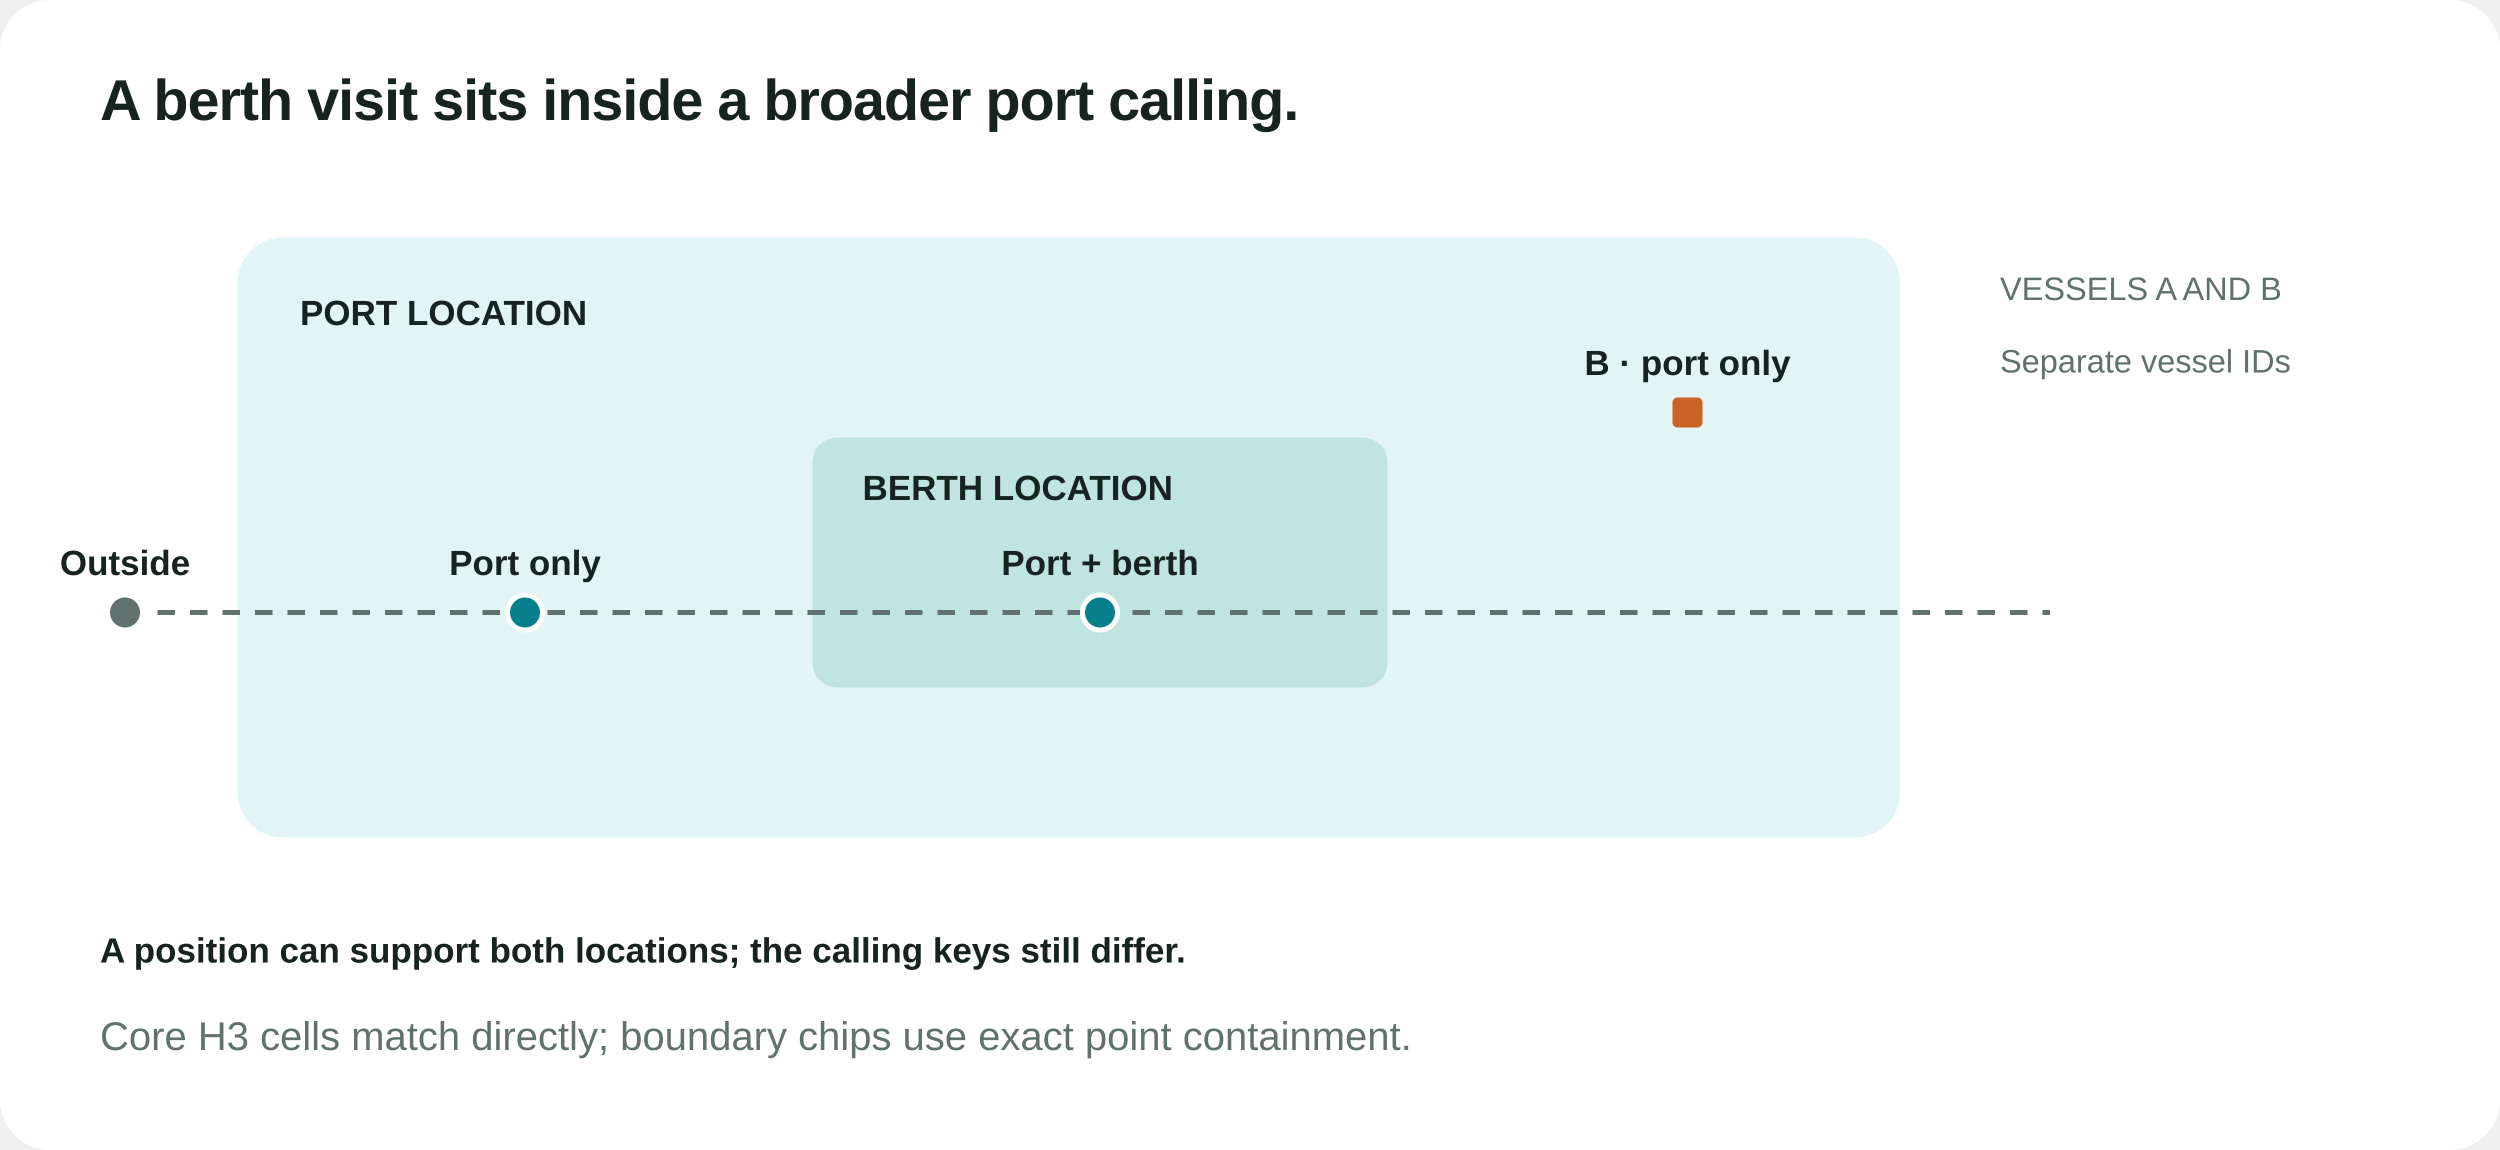
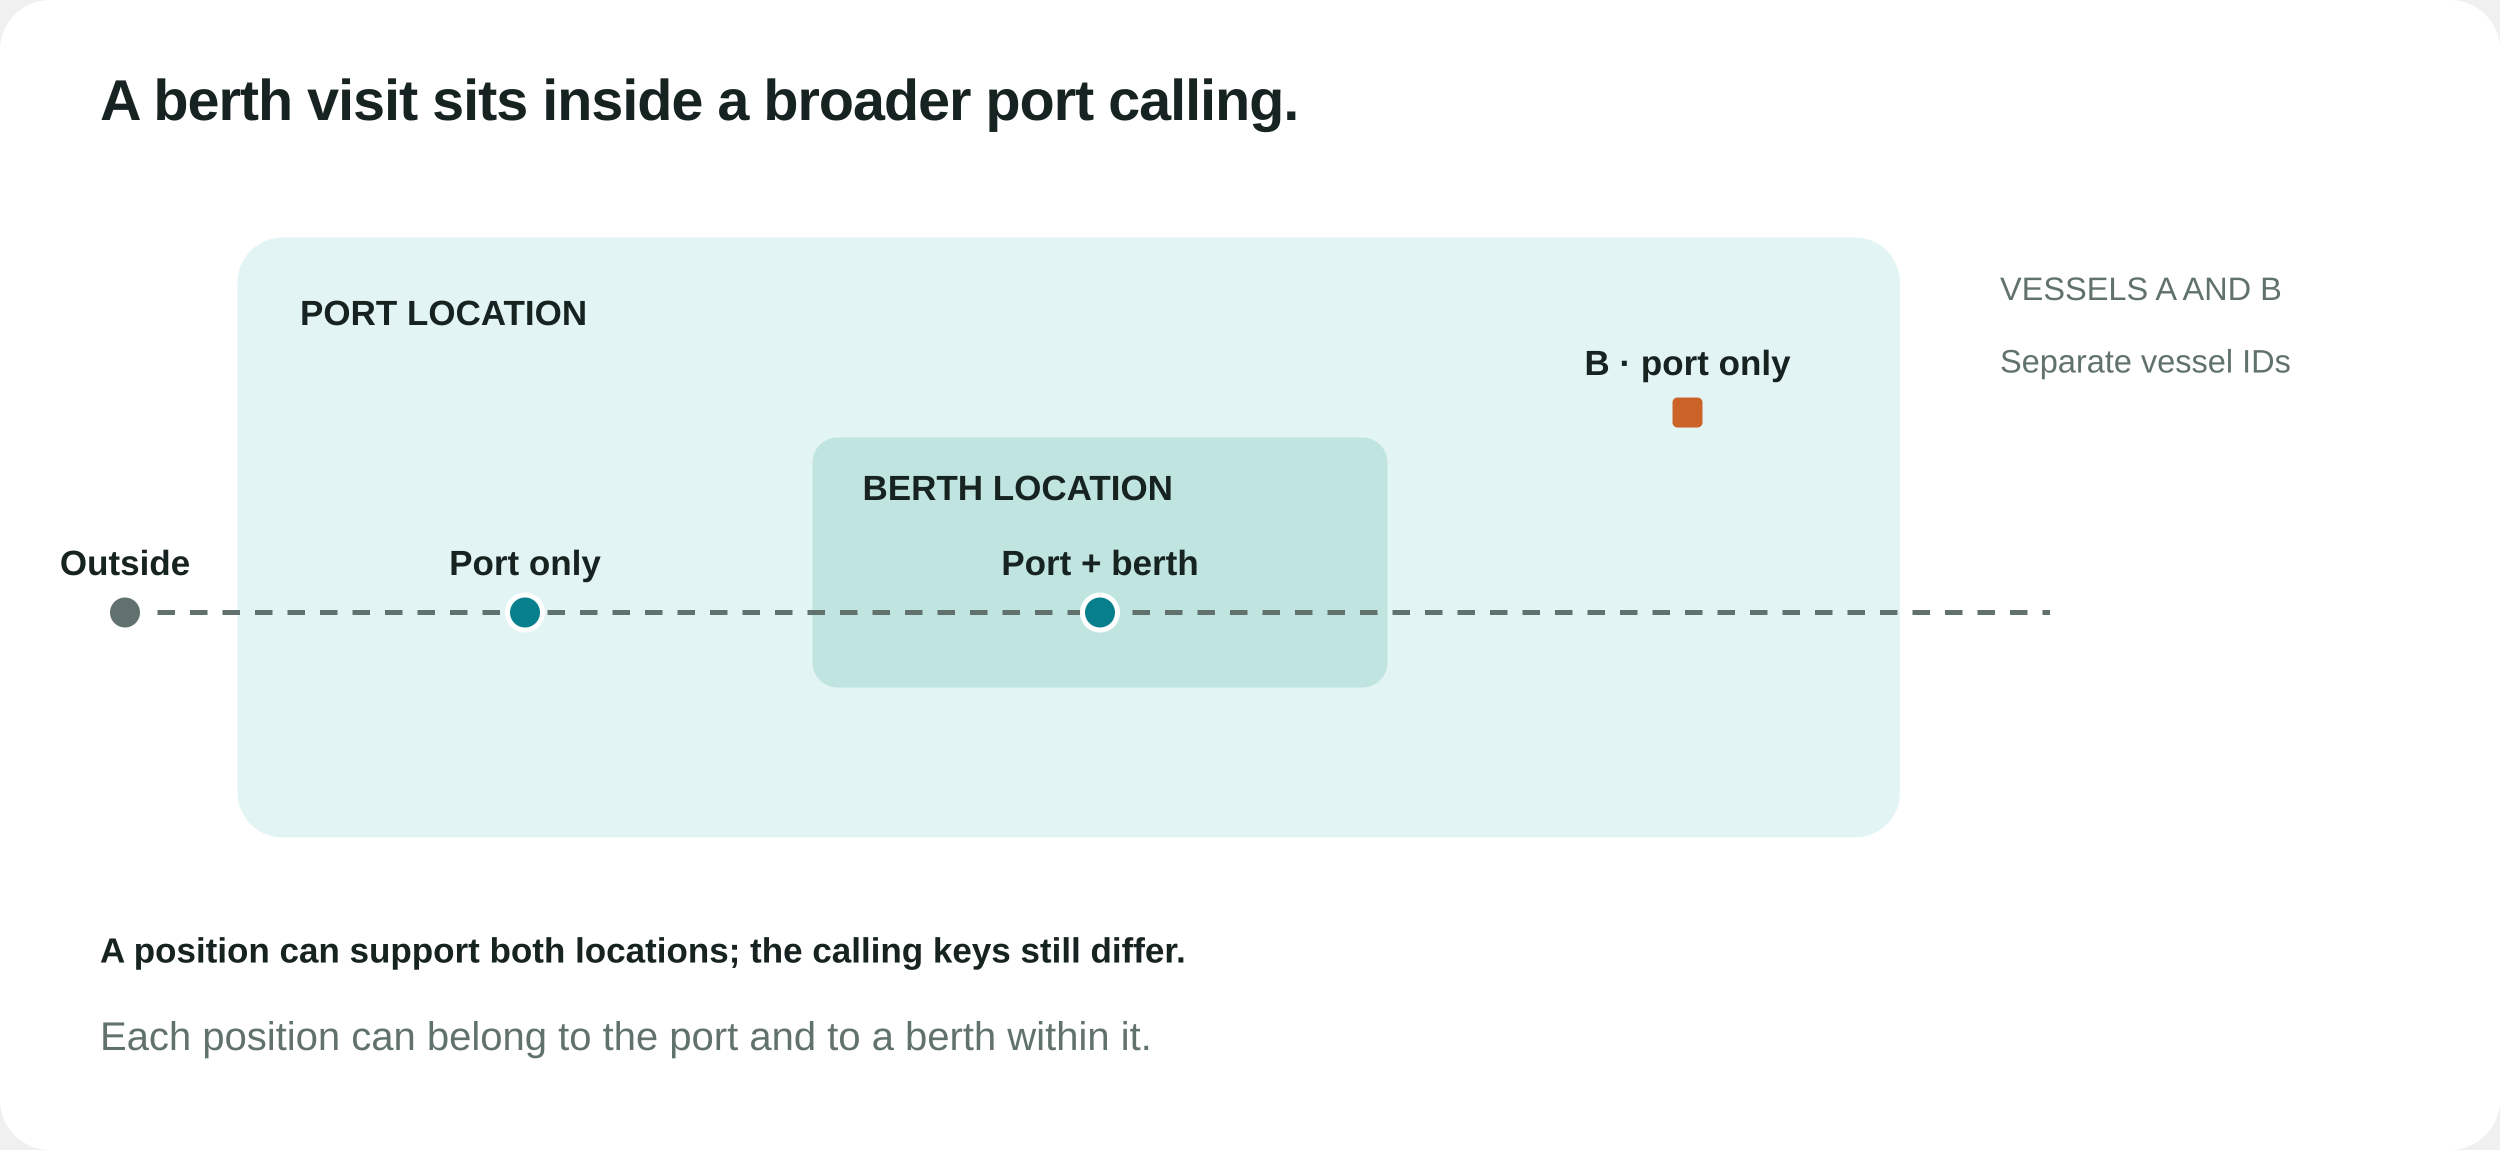
<svg xmlns="http://www.w3.org/2000/svg" viewBox="0 0 1000 460" role="img" aria-labelledby="01-port-and-berth-title 01-port-and-berth-desc">
  <style>text{font-family:Arial,Helvetica,sans-serif;fill:#172321;font-size:16px} .heading{font-size:23px;font-weight:700;letter-spacing:-.4px}.label{font-size:14px;font-weight:600}.small{font-size:13px;fill:#61716e}.muted{fill:#61716e}.a{fill:#087f8c}.b{fill:#cb6329}.red{fill:#b84048}.big{font-size:28px;font-weight:700}</style>
  <rect width="1000" height="460" fill="white" rx="20" />
  <text x="40" y="48" class="heading" text-anchor="start">A berth visit sits inside a broader port calling.</text>
  <rect x="95" y="95" width="665" height="240" rx="18" fill="#e2f4f3" />
  <text x="120" y="130" class="label" text-anchor="start">PORT LOCATION</text>
  <rect x="325" y="175" width="230" height="100" rx="10" fill="#c0e4df" />
  <text x="345" y="200" class="label" text-anchor="start">BERTH LOCATION</text>
  <line x1="50" y1="245" x2="820" y2="245" stroke="#61716e" stroke-width="2" stroke-dasharray="7 6" />
  <circle cx="50" cy="245" r="7" fill="#61716e" stroke="white" stroke-width="2" />
  <text x="50" y="230" class="label" text-anchor="middle">Outside</text>
  <circle cx="210" cy="245" r="7" fill="#087f8c" stroke="white" stroke-width="2" />
  <text x="210" y="230" class="label" text-anchor="middle">Port only</text>
  <circle cx="440" cy="245" r="7" fill="#087f8c" stroke="white" stroke-width="2" />
  <text x="440" y="230" class="label" text-anchor="middle">Port + berth</text>
  <rect x="669" y="159" width="12" height="12" rx="2" fill="#cb6329" />
  <text x="675" y="150" class="label" text-anchor="middle">B · port only</text>
  <text x="800" y="120" class="small" text-anchor="start">VESSELS A AND B</text>
  <text x="800" y="149" class="small" text-anchor="start">Separate vessel IDs</text>
  <text x="40" y="385" class="label" text-anchor="start">A position can support both locations; the calling keys still differ.</text>
-   <text x="40" y="420" class="muted" text-anchor="start">Core H3 cells match directly; boundary chips use exact point containment.</text>
+   <text x="40" y="420" class="muted" text-anchor="start">Each position can belong to the port and to a berth within it.</text>
</svg>
